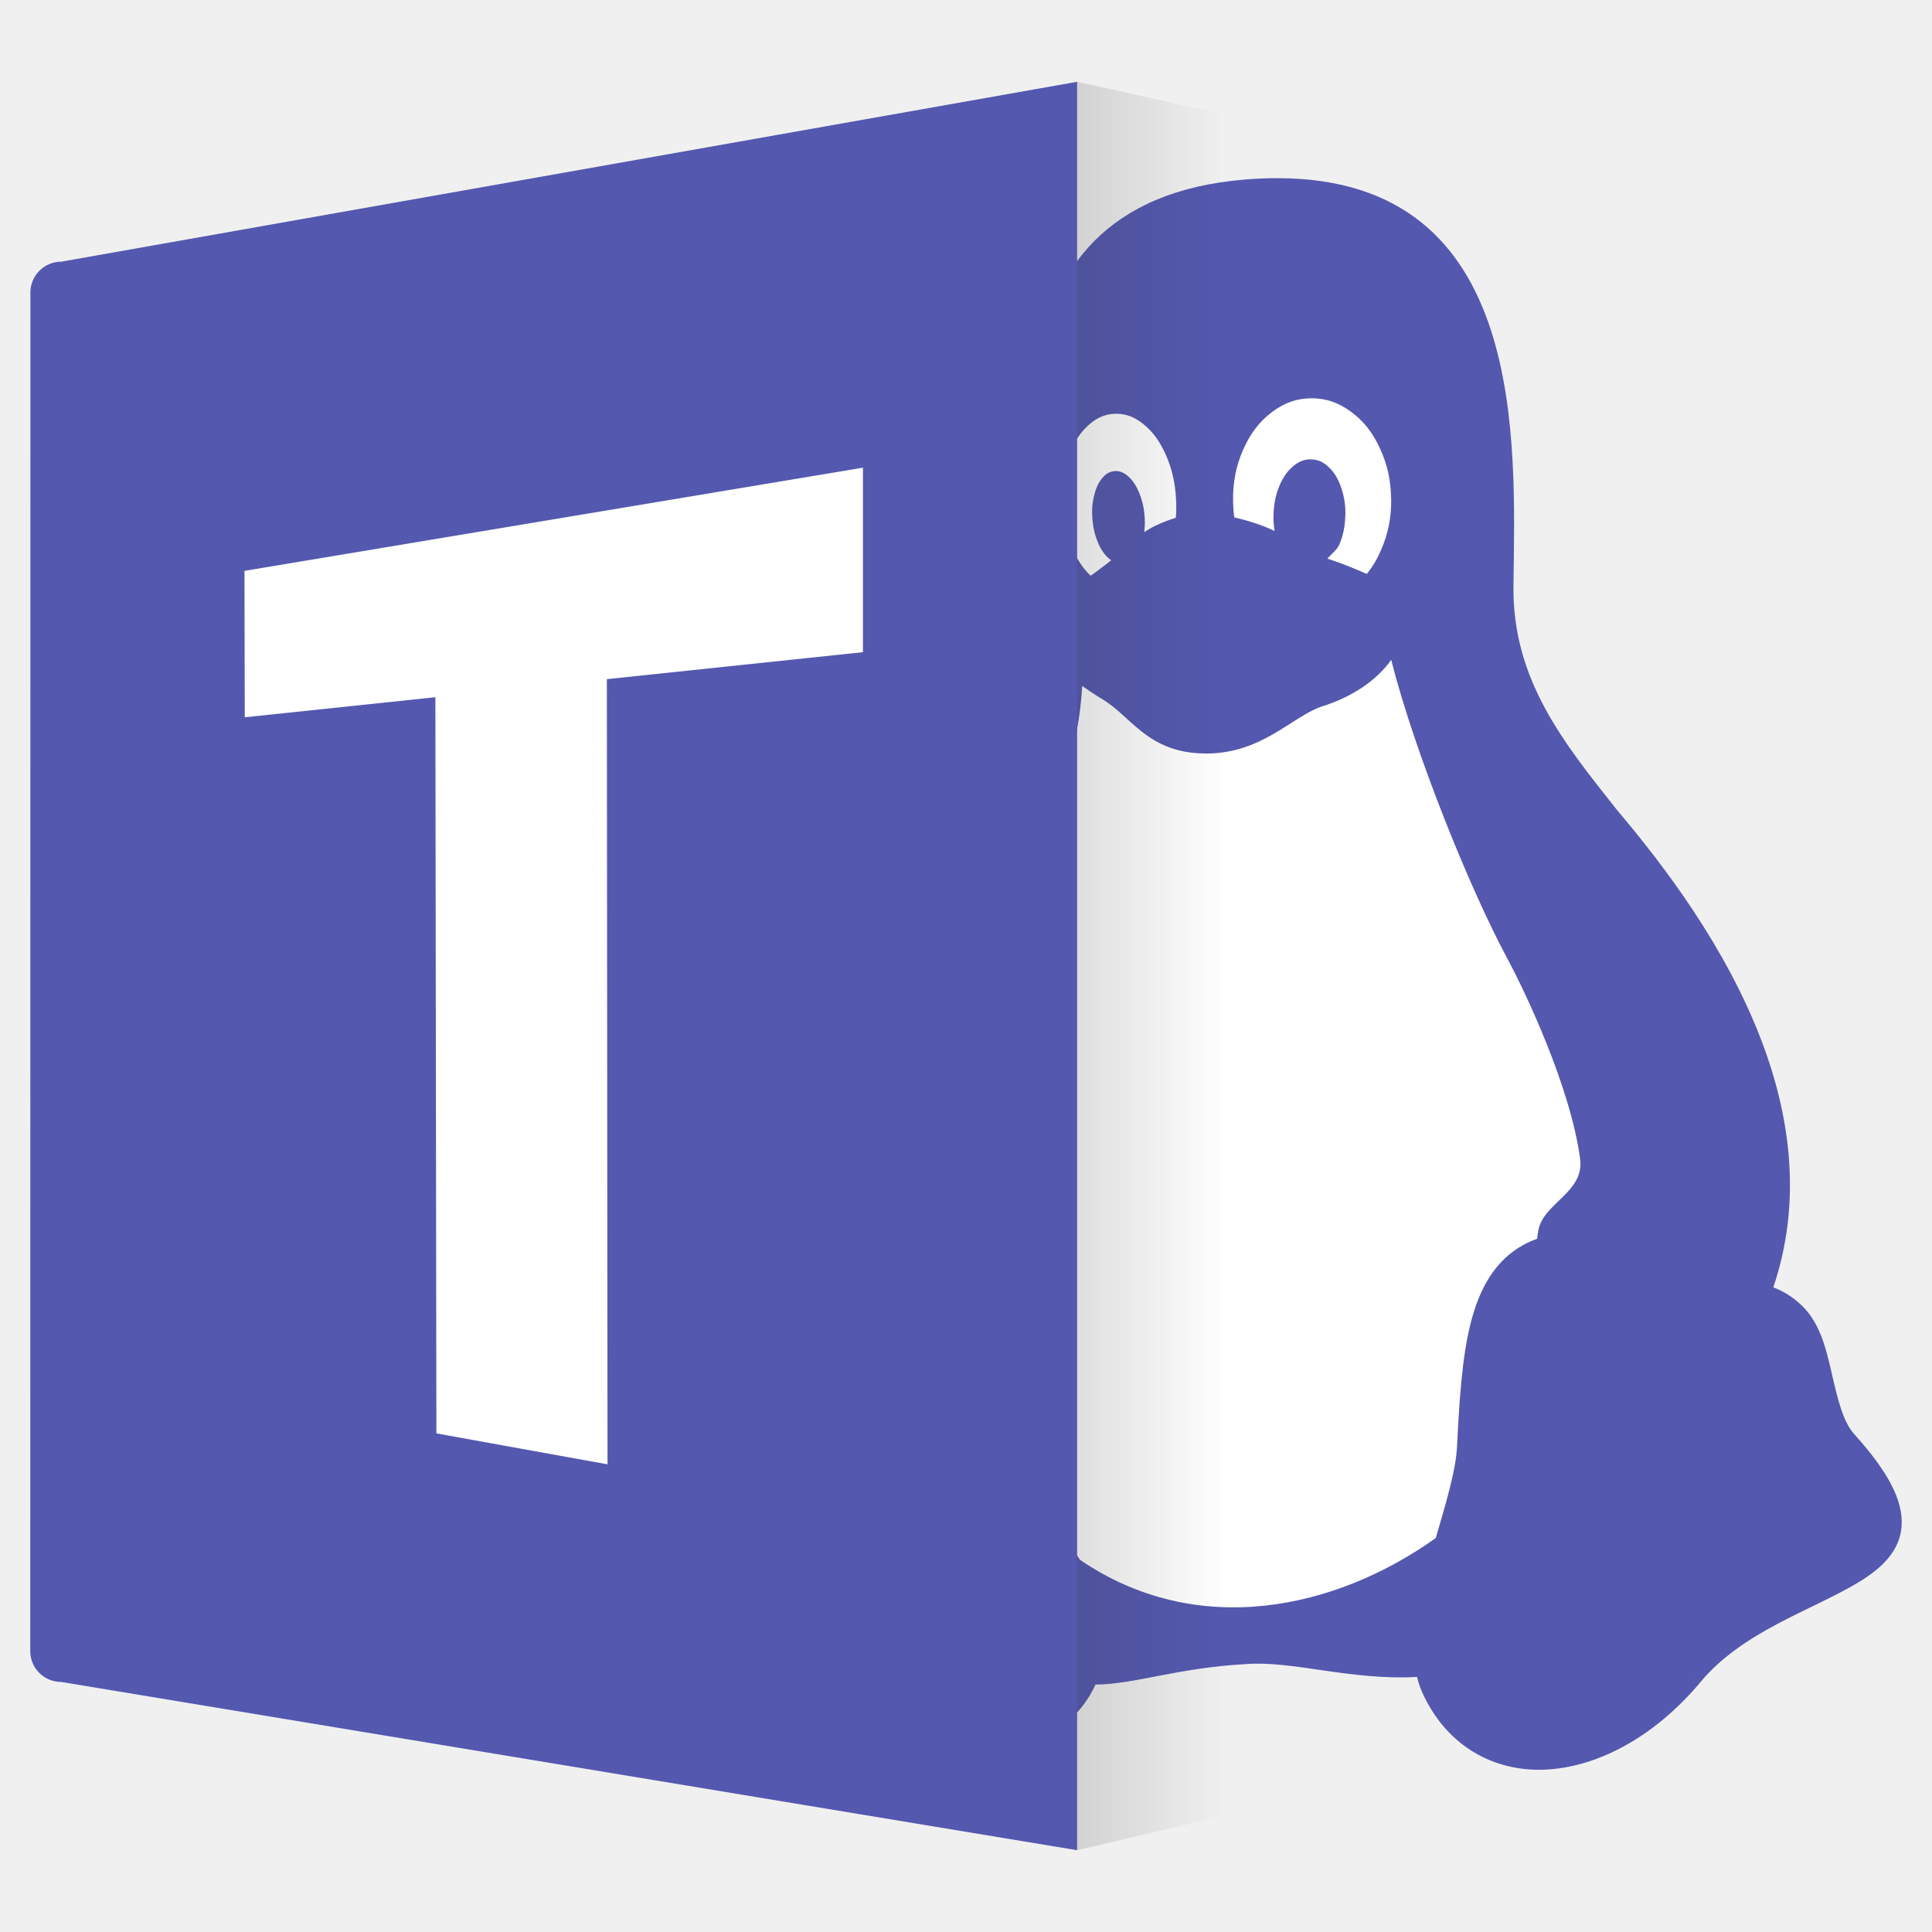
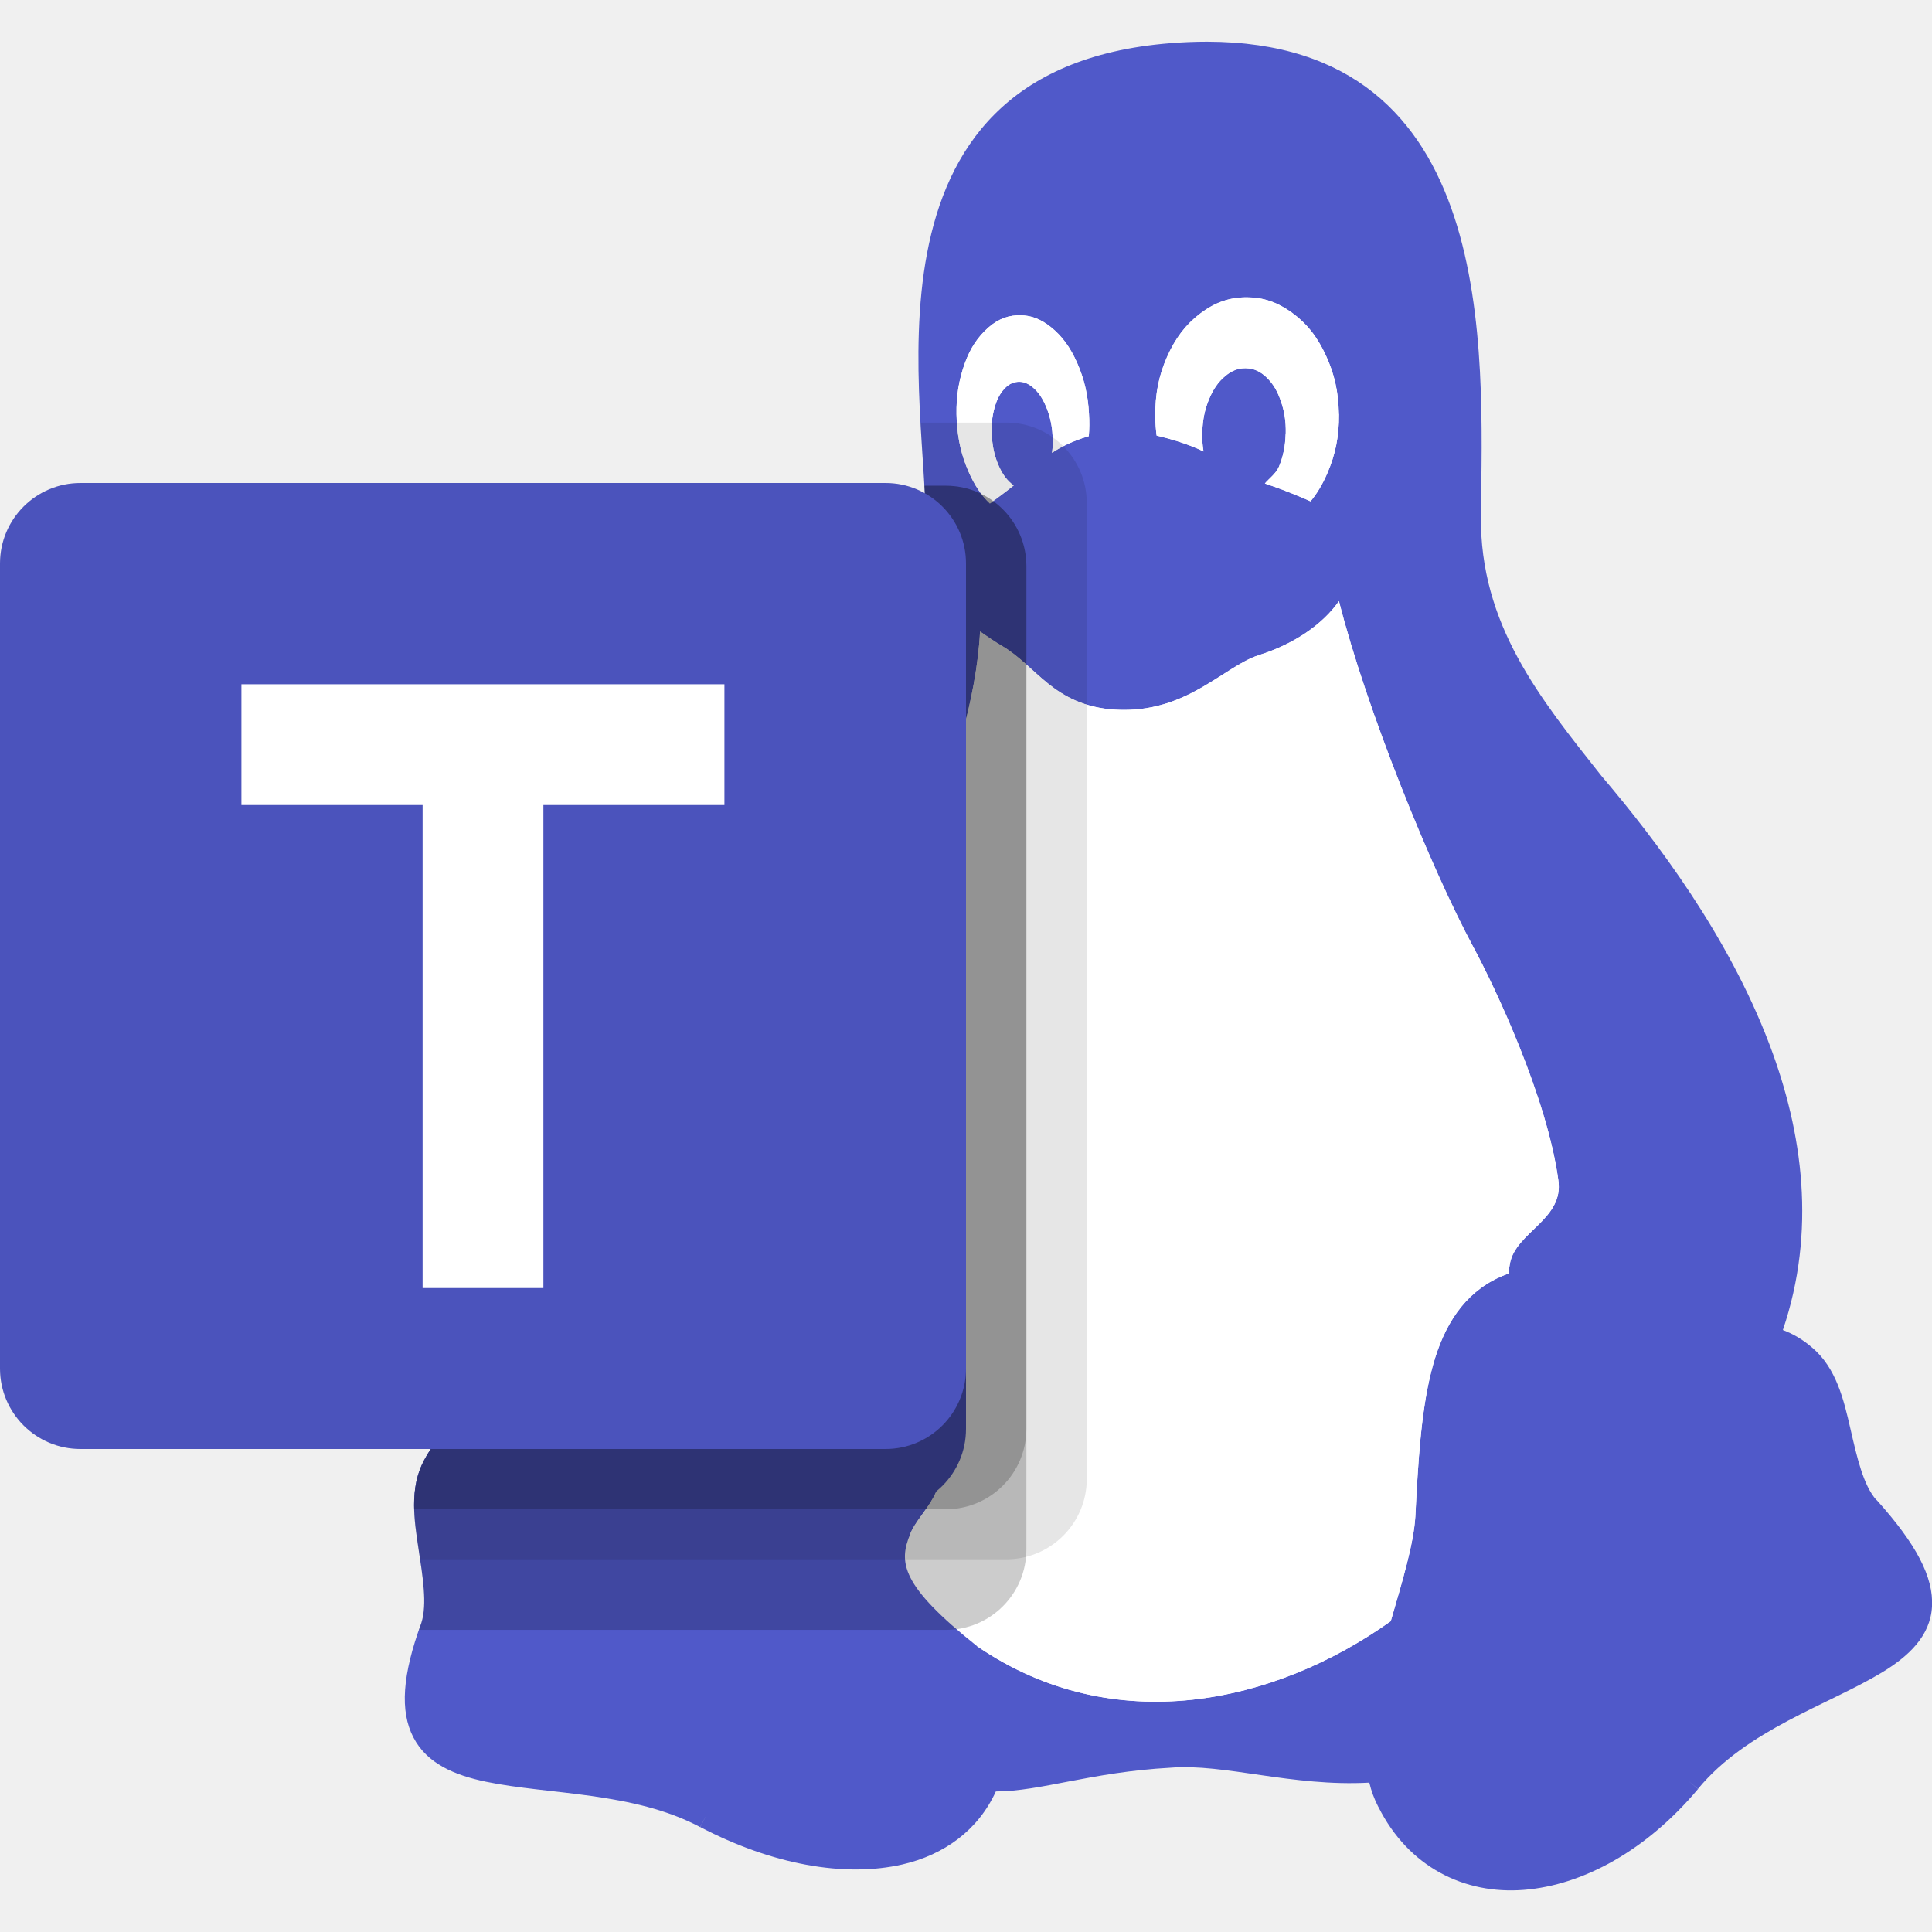
- <svg xmlns="http://www.w3.org/2000/svg" xmlns:xlink="http://www.w3.org/1999/xlink" viewBox="0 0 270.933 270.933" height="1024" width="1024">
-   <defs>
+ <svg xmlns="http://www.w3.org/2000/svg" xmlns:xlink="http://www.w3.org/1999/xlink" width="48" height="48" viewBox="0 0 12.7 12.7" version="1.1" id="svg8">
+   <defs id="defs2">
    <linearGradient id="h">
-       <stop offset="0" stop-color="#333" />
-       <stop offset="1" stop-color="#333" stop-opacity="0" />
+       <stop id="stop72" stop-color="#333" offset="0" />
+       <stop id="stop74" stop-opacity="0" stop-color="#333" offset="1" />
    </linearGradient>
    <linearGradient id="g">
-       <stop offset="0" />
-       <stop offset="1" stop-opacity="0" />
+       <stop id="stop77" offset="0" />
+       <stop id="stop79" stop-opacity="0" offset="1" />
    </linearGradient>
    <linearGradient id="e">
-       <stop offset="0" stop-color="#fefefc" />
-       <stop offset=".757" stop-color="#fefefc" />
-       <stop offset="1" stop-color="#d4d4d4" />
+       <stop id="stop82" stop-color="#fefefc" offset="0" />
+       <stop id="stop84" stop-color="#fefefc" offset=".757" />
+       <stop id="stop86" stop-color="#d4d4d4" offset="1" />
    </linearGradient>
-     <radialGradient xlink:href="#e" id="a" gradientUnits="userSpaceOnUse" gradientTransform="matrix(1.08578 -.03431 .03944 1.24799 -154.542 -26.543)" cx="223.196" cy="137.661" fx="223.196" fy="137.661" r="14.572" />
-     <radialGradient xlink:href="#e" id="b" gradientUnits="userSpaceOnUse" gradientTransform="matrix(.81524 -.03431 .02961 1.24799 -129.437 -26.543)" cx="223.196" cy="137.661" fx="223.196" fy="137.661" r="14.572" />
+     <radialGradient r="14.572" fy="137.661" fx="223.196" cy="137.661" cx="223.196" gradientTransform="matrix(1.08578 -.03431 .03944 1.24799 -154.542 -26.543)" gradientUnits="userSpaceOnUse" id="a" xlink:href="#e" />
+     <radialGradient r="14.572" fy="137.661" fx="223.196" cy="137.661" cx="223.196" gradientTransform="matrix(.81524 -.03431 .02961 1.24799 -129.437 -26.543)" gradientUnits="userSpaceOnUse" id="b" xlink:href="#e" />
    <linearGradient id="f">
-       <stop offset="0" stop-color="#3e2a06" />
-       <stop offset="1" stop-color="#ad780a" />
+       <stop id="stop91" stop-color="#3e2a06" offset="0" />
+       <stop id="stop93" stop-color="#ad780a" offset="1" />
    </linearGradient>
-     <linearGradient y2="293.585" x2="490.122" y1="371.544" x1="442.039" gradientTransform="matrix(.87491 0 0 .81149 60.367 62.587)" gradientUnits="userSpaceOnUse" id="d" xlink:href="#f" />
-     <linearGradient y2="293.585" x2="490.122" y1="371.544" x1="442.039" gradientUnits="userSpaceOnUse" id="c" xlink:href="#f" />
-     <linearGradient xlink:href="#g" id="j" x1="151.052" y1="161.533" x2="171.797" y2="161.533" gradientUnits="userSpaceOnUse" />
-     <linearGradient xlink:href="#h" id="i" x1="151.052" y1="161.533" x2="171.797" y2="161.533" gradientUnits="userSpaceOnUse" />
+     <linearGradient xlink:href="#f" id="d" gradientUnits="userSpaceOnUse" gradientTransform="matrix(.87491 0 0 .81149 60.367 62.587)" x1="442.039" y1="371.544" x2="490.122" y2="293.585" />
+     <linearGradient xlink:href="#f" id="c" gradientUnits="userSpaceOnUse" x1="442.039" y1="371.544" x2="490.122" y2="293.585" />
+     <linearGradient gradientUnits="userSpaceOnUse" y2="161.533" x2="171.797" y1="161.533" x1="151.052" id="j" xlink:href="#g" />
+     <linearGradient gradientUnits="userSpaceOnUse" y2="161.533" x2="171.797" y1="161.533" x1="151.052" id="i" xlink:href="#h" />
+     <clipPath clipPathUnits="userSpaceOnUse" id="clipPath1373">
+       <g id="g1383" transform="translate(10.58333,-1.2765419e-5)">
+         <path style="opacity:0.1;fill:#000000;fill-opacity:1;stroke-width:0.397" d="m -9.26,287.078 a 0.529,0.529 0 0 0 -0.529,0.529 v 1.122 4.17 1.122 A 0.529,0.529 0 0 0 -9.26,294.55 H -3.969 a 0.529,0.529 0 0 0 0.529,-0.529 v -1.122 -4.17 -1.122 A 0.529,0.529 0 0 0 -3.969,287.078 Z" id="path1375" />
+         <path style="opacity:0.2;fill:#000000;fill-opacity:1;stroke-width:0.397" d="m -9.657,287.493 a 0.529,0.529 0 0 0 -0.529,0.529 v 0.379 4.912 0.379 a 0.529,0.529 0 0 0 0.529,0.529 h 5.292 a 0.529,0.529 0 0 0 0.529,-0.529 v -0.379 -4.912 -0.379 a 0.529,0.529 0 0 0 -0.529,-0.529 z" id="path1377" />
+         <path style="opacity:0.2;fill:#000000;fill-opacity:1;stroke-width:0.397" d="m -9.657,287.493 a 0.529,0.529 0 0 0 -0.529,0.529 v 0.379 0.414 0.379 4.119 0.379 0.414 0.379 a 0.529,0.529 0 0 0 0.529,0.529 h 5.292 a 0.529,0.529 0 0 0 0.529,-0.529 v -0.379 -0.414 -4.498 -0.379 -0.414 -0.379 a 0.529,0.529 0 0 0 -0.529,-0.529 z" id="path1379" />
+         <path d="m -10.054,287.872 h 5.292 a 0.529,0.529 0 0 1 0.529,0.529 v 5.292 a 0.529,0.529 0 0 1 -0.529,0.529 h -5.292 a 0.529,0.529 0 0 1 -0.529,-0.529 v -5.292 a 0.529,0.529 0 0 1 0.529,-0.529 z" data-name="Back Plate" id="path1381" style="opacity:0.2;fill:#0a0b1b;fill-opacity:1;stroke-width:0.397" />
+       </g>
+     </clipPath>
+     <clipPath clipPathUnits="userSpaceOnUse" id="clipPath1439">
+       <path style="fill:#5059c9;fill-opacity:1;stroke-width:0.054" d="m 12.335,294.161 c -1.09e-4,-1.1e-4 -2.72e-4,-2.7e-4 -2.72e-4,-3.8e-4 -0.086,-0.097 -0.127,-0.277 -0.171,-0.469 -0.044,-0.192 -0.093,-0.398 -0.25,-0.532 l -9.79e-4,-6.3e-4 c -0.031,-0.027 -0.063,-0.05 -0.095,-0.069 a 0.622,0.622 0 0 0 -0.098,-0.047 c 0.219,-0.648 0.133,-1.294 -0.088,-1.877 -0.271,-0.716 -0.743,-1.34 -1.105,-1.766 -0.404,-0.51 -0.799,-0.994 -0.792,-1.709 0.012,-1.091 0.12,-3.114 -1.8,-3.117 a 2.994,2.994 0 0 0 -0.244,0.01 c -2.145,0.173 -1.576,2.439 -1.608,3.198 -0.039,0.555 -0.152,0.993 -0.534,1.535 -0.448,0.533 -1.08,1.396 -1.379,2.295 -0.141,0.424 -0.208,0.856 -0.146,1.265 -0.019,0.017 -0.038,0.036 -0.056,0.054 -0.132,0.141 -0.229,0.311 -0.337,0.426 -0.101,0.101 -0.246,0.14 -0.404,0.196 -0.159,0.057 -0.333,0.141 -0.438,0.344 0,0 0,1.6e-4 -1.08e-4,1.6e-4 -1.64e-4,2.7e-4 -3.27e-4,6.3e-4 -5.45e-4,0.001 -0.05,0.093 -0.066,0.193 -0.066,0.295 0,0.094 0.014,0.189 0.028,0.281 0.029,0.191 0.059,0.371 0.02,0.493 -0.126,0.343 -0.142,0.581 -0.053,0.753 0.089,0.173 0.271,0.249 0.477,0.292 0.412,0.086 0.969,0.065 1.408,0.298 l 0.038,-0.071 -0.037,0.071 c 0.47,0.246 0.947,0.333 1.328,0.246 0.276,-0.063 0.5,-0.227 0.615,-0.48 0.298,-10e-4 0.624,-0.127 1.147,-0.156 0.355,-0.029 0.798,0.126 1.308,0.098 a 0.696,0.696 0 0 0 0.059,0.159 l 8.79e-4,10e-4 c 0.198,0.395 0.565,0.576 0.956,0.545 0.392,-0.031 0.809,-0.262 1.145,-0.663 l -0.062,-0.052 0.062,0.051 c 0.321,-0.389 0.854,-0.551 1.207,-0.764 0.177,-0.107 0.32,-0.24 0.331,-0.434 0.011,-0.194 -0.103,-0.411 -0.364,-0.701 z" id="path1441" clip-path="url(#clipPath1373)" transform="translate(0,-1.2765419e-5)" />
+     </clipPath>
+     <clipPath clipPathUnits="userSpaceOnUse" id="clipPath1445">
+       <path style="fill:#5059c9;fill-opacity:1;stroke-width:0.054" d="m 12.335,294.161 c -1.09e-4,-1.1e-4 -2.72e-4,-2.7e-4 -2.72e-4,-3.8e-4 -0.086,-0.097 -0.127,-0.277 -0.171,-0.469 -0.044,-0.192 -0.093,-0.398 -0.25,-0.532 l -9.79e-4,-6.3e-4 c -0.031,-0.027 -0.063,-0.05 -0.095,-0.069 a 0.622,0.622 0 0 0 -0.098,-0.047 c 0.219,-0.648 0.133,-1.294 -0.088,-1.877 -0.271,-0.716 -0.743,-1.34 -1.105,-1.766 -0.404,-0.51 -0.799,-0.994 -0.792,-1.709 0.012,-1.091 0.12,-3.114 -1.8,-3.117 a 2.994,2.994 0 0 0 -0.244,0.01 c -2.145,0.173 -1.576,2.439 -1.608,3.198 -0.039,0.555 -0.152,0.993 -0.534,1.535 -0.448,0.533 -1.08,1.396 -1.379,2.295 -0.141,0.424 -0.208,0.856 -0.146,1.265 -0.019,0.017 -0.038,0.036 -0.056,0.054 -0.132,0.141 -0.229,0.311 -0.337,0.426 -0.101,0.101 -0.246,0.14 -0.404,0.196 -0.159,0.057 -0.333,0.141 -0.438,0.344 0,0 0,1.6e-4 -1.08e-4,1.6e-4 -1.64e-4,2.7e-4 -3.27e-4,6.3e-4 -5.45e-4,0.001 -0.05,0.093 -0.066,0.193 -0.066,0.295 0,0.094 0.014,0.189 0.028,0.281 0.029,0.191 0.059,0.371 0.02,0.493 -0.126,0.343 -0.142,0.581 -0.053,0.753 0.089,0.173 0.271,0.249 0.477,0.292 0.412,0.086 0.969,0.065 1.408,0.298 l 0.038,-0.071 -0.037,0.071 c 0.47,0.246 0.947,0.333 1.328,0.246 0.276,-0.063 0.5,-0.227 0.615,-0.48 0.298,-10e-4 0.624,-0.127 1.147,-0.156 0.355,-0.029 0.798,0.126 1.308,0.098 a 0.696,0.696 0 0 0 0.059,0.159 l 8.79e-4,10e-4 c 0.198,0.395 0.565,0.576 0.956,0.545 0.392,-0.031 0.809,-0.262 1.145,-0.663 l -0.062,-0.052 0.062,0.051 c 0.321,-0.389 0.854,-0.551 1.207,-0.764 0.177,-0.107 0.32,-0.24 0.331,-0.434 0.011,-0.194 -0.103,-0.411 -0.364,-0.701 z" id="path1447" clip-path="url(#clipPath1373)" transform="translate(0,-1.2765419e-5)" />
+     </clipPath>
+     <clipPath clipPathUnits="userSpaceOnUse" id="clipPath1451">
+       <path style="fill:#5059c9;fill-opacity:1;stroke-width:0.054" d="m 12.335,294.161 c -1.09e-4,-1.1e-4 -2.72e-4,-2.7e-4 -2.72e-4,-3.8e-4 -0.086,-0.097 -0.127,-0.277 -0.171,-0.469 -0.044,-0.192 -0.093,-0.398 -0.25,-0.532 l -9.79e-4,-6.3e-4 c -0.031,-0.027 -0.063,-0.05 -0.095,-0.069 a 0.622,0.622 0 0 0 -0.098,-0.047 c 0.219,-0.648 0.133,-1.294 -0.088,-1.877 -0.271,-0.716 -0.743,-1.34 -1.105,-1.766 -0.404,-0.51 -0.799,-0.994 -0.792,-1.709 0.012,-1.091 0.12,-3.114 -1.8,-3.117 a 2.994,2.994 0 0 0 -0.244,0.01 c -2.145,0.173 -1.576,2.439 -1.608,3.198 -0.039,0.555 -0.152,0.993 -0.534,1.535 -0.448,0.533 -1.08,1.396 -1.379,2.295 -0.141,0.424 -0.208,0.856 -0.146,1.265 -0.019,0.017 -0.038,0.036 -0.056,0.054 -0.132,0.141 -0.229,0.311 -0.337,0.426 -0.101,0.101 -0.246,0.14 -0.404,0.196 -0.159,0.057 -0.333,0.141 -0.438,0.344 0,0 0,1.6e-4 -1.08e-4,1.6e-4 -1.64e-4,2.7e-4 -3.27e-4,6.3e-4 -5.45e-4,0.001 -0.05,0.093 -0.066,0.193 -0.066,0.295 0,0.094 0.014,0.189 0.028,0.281 0.029,0.191 0.059,0.371 0.02,0.493 -0.126,0.343 -0.142,0.581 -0.053,0.753 0.089,0.173 0.271,0.249 0.477,0.292 0.412,0.086 0.969,0.065 1.408,0.298 l 0.038,-0.071 -0.037,0.071 c 0.47,0.246 0.947,0.333 1.328,0.246 0.276,-0.063 0.5,-0.227 0.615,-0.48 0.298,-10e-4 0.624,-0.127 1.147,-0.156 0.355,-0.029 0.798,0.126 1.308,0.098 a 0.696,0.696 0 0 0 0.059,0.159 l 8.79e-4,10e-4 c 0.198,0.395 0.565,0.576 0.956,0.545 0.392,-0.031 0.809,-0.262 1.145,-0.663 l -0.062,-0.052 0.062,0.051 c 0.321,-0.389 0.854,-0.551 1.207,-0.764 0.177,-0.107 0.32,-0.24 0.331,-0.434 0.011,-0.194 -0.103,-0.411 -0.364,-0.701 z" id="path1453" clip-path="url(#clipPath1373)" transform="translate(0,-1.2765419e-5)" />
+     </clipPath>
+     <clipPath clipPathUnits="userSpaceOnUse" id="clipPath1455">
+       <path style="opacity:0.2;fill:#0a0b1b;fill-opacity:1;stroke-width:0.397" id="path1457" data-name="Back Plate" d="m 0.529,287.872 h 5.292 a 0.529,0.529 0 0 1 0.529,0.529 v 5.292 a 0.529,0.529 0 0 1 -0.529,0.529 H 0.529 A 0.529,0.529 0 0 1 0,293.693 v -5.292 a 0.529,0.529 0 0 1 0.529,-0.529 z" />
+     </clipPath>
  </defs>
-   <path d="M259.987 201.069c-.002-.002-.005-.005-.005-.007-1.579-1.782-2.331-5.087-3.14-8.607-.807-3.518-1.71-7.312-4.598-9.77l-.018-.017c-.573-.5-1.16-.92-1.751-1.272a11.431 11.431 0 0 0-1.795-.864c4.015-11.906 2.44-23.763-1.614-34.476-4.972-13.15-13.655-24.606-20.287-32.443-7.423-9.365-14.683-18.253-14.54-31.383.221-20.037 2.204-57.196-33.058-57.245a54.983 54.983 0 0 0-4.488.182c-39.404 3.172-28.952 44.803-29.538 58.742-.72 10.194-2.786 18.23-9.799 28.195-8.235 9.793-19.834 25.647-25.327 42.151-2.592 7.788-3.825 15.726-2.688 23.24-.357.32-.695.657-1.02 1-2.417 2.584-4.205 5.711-6.195 7.816-1.86 1.858-4.51 2.563-7.424 3.607-2.914 1.046-6.112 2.586-8.053 6.312 0 0 0 .003-.002.003-.003.005-.006.013-.01.018-.914 1.704-1.21 3.544-1.21 5.41 0 1.724.254 3.473.512 5.156.536 3.503 1.08 6.815.359 9.058-2.305 6.304-2.602 10.663-.978 13.827 1.628 3.169 4.972 4.566 8.753 5.357 7.56 1.577 17.8 1.187 25.868 5.464l.695-1.308-.687 1.311c8.639 4.517 17.397 6.12 24.383 4.525 5.069-1.155 9.18-4.173 11.293-8.816 5.464-.026 11.461-2.341 21.068-2.87 6.518-.525 14.66 2.316 24.024 1.796a12.788 12.788 0 0 0 1.082 2.922l.016.026c3.63 7.26 10.374 10.58 17.563 10.012 7.197-.567 14.85-4.81 21.037-12.172l-1.135-.952 1.143.942c5.896-7.15 15.682-10.114 22.174-14.027 3.244-1.957 5.875-4.408 6.08-7.968.203-3.556-1.886-7.543-6.69-12.874z" fill="#5458af" />
-   <g fill="#fff">
-     <path d="M215.736 172.504c-.073.398-.133.807-.177 1.218-.64.224-1.28.505-1.926.856-4.01 2.196-6.2 6.177-7.418 11.064-1.215 4.88-1.566 10.78-1.9 17.412v.005c-.205 3.334-1.579 7.845-2.968 12.623-13.994 9.983-33.415 14.307-49.906 3.051-1.116-1.766-2.399-3.517-3.718-5.245a230.367 230.367 0 0 0-2.568-3.281c1.691.002-2.925-1.724-1.762-2.25 1.447-.658-.566-1.446-.061-2.799 1.004-2.703 5.655-5.728 2.436-10.086-3.218-4.356-5.247-8.876-13.256-13.789v-.002c-5.886-3.66-9.175-8.147-10.715-13.017-1.543-4.874-1.327-10.143-.138-15.344 2.28-9.984 8.134-19.694 11.87-25.788 1.005-.74.36 1.374-3.783 9.065-3.71 7.03-10.65 23.256-1.15 35.923.255-9.013 2.407-18.206 6.02-26.806 5.265-11.93 16.274-32.623 17.148-49.114.453.328 2 1.374 2.69 1.767.002.002.002.002.006.002 2.019 1.189 3.536 2.927 5.5 4.506 1.97 1.582 4.429 2.948 8.144 3.164.357.021.705.031 1.046.031 3.83 0 6.817-1.249 9.305-2.672 2.703-1.545 4.863-3.257 6.91-3.924.003-.002.006-.002.008-.002 4.327-1.353 7.764-3.746 9.72-6.536 3.363 13.25 11.179 32.387 16.204 41.725 2.672 4.954 8.915 18.181 10.28 28.166.71 4.755-5.135 6.26-5.841 10.077zM195.094 70.006c.021 2.625-.432 4.86-1.428 7.142-.567 1.301-1.22 2.394-2.003 3.34-.266-.127-.542-.249-.828-.366a65.766 65.766 0 0 0-2.654-1.07c-.786-.296-1.4-.499-2.032-.717.458-.554 1.361-1.208 1.697-2.027.51-1.236.76-2.443.807-3.882 0-.058.018-.107.018-.175.028-1.379-.154-2.557-.557-3.765-.421-1.267-.958-2.178-1.733-2.935-.778-.757-1.553-1.1-2.485-1.132-.044-.002-.086-.002-.13-.002-.874.002-1.634.304-2.42.96-.825.69-1.436 1.572-1.946 2.8-.507 1.228-.757 2.446-.807 3.892-.007.057-.007.107-.007.164-.018.796.034 1.525.156 2.233-1.79-.893-4.08-1.544-5.662-1.92a19.152 19.152 0 0 1-.16-2.13v-.2c-.028-2.617.402-4.863 1.408-7.142 1.007-2.282 2.254-3.921 4.007-5.256 1.757-1.332 3.482-1.944 5.524-1.964h.096c1.999 0 3.708.588 5.465 1.86 1.782 1.296 3.067 2.914 4.103 5.178 1.015 2.206 1.504 4.363 1.554 6.921 0 .068 0 .125.017.193zM164.89 72.62c-.262.076-.517.157-.77.243-1.43.494-2.567 1.04-3.665 1.765a9.98 9.98 0 0 0 .04-2.39c-.008-.048-.008-.087-.008-.133a10.386 10.386 0 0 0-.76-3.068c-.43-1.007-.91-1.717-1.543-2.264-.572-.494-1.114-.723-1.712-.718-.06 0-.122.003-.185.008-.671.057-1.228.385-1.756 1.028-.526.64-.872 1.436-1.121 2.492-.25 1.054-.315 2.09-.211 3.279 0 .047.01.086.01.132.115 1.153.346 2.11.757 3.079.422.996.911 1.706 1.543 2.253a4.2 4.2 0 0 0 .315.247c-.655.507-1.096.867-1.637 1.263-.346.252-.757.554-1.236.908-1.043-.978-1.858-2.207-2.57-3.828-.844-1.915-1.294-3.832-1.43-6.096v-.018c-.124-2.264.097-4.21.719-6.224.624-2.014 1.457-3.471 2.667-4.668 1.207-1.2 2.425-1.803 3.892-1.879.115-.005.227-.007.339-.007 1.33.002 2.516.444 3.744 1.425 1.332 1.065 2.339 2.425 3.182 4.343.846 1.918 1.296 3.835 1.42 6.1v.017c.06.95.053 1.845-.023 2.712z" />
-   </g>
-   <g>
-     <path d="M151.054 37.535l20.176 4.468.567 238.665-20.745 4.863z" opacity=".16" fill="url(#i)" transform="translate(0 -26.067)" />
-     <path d="M8.585 36.698l142.468-25.23v247.997l-142.49-23.6a4.32 4.32 0 0 1-4.32-4.32l.022-190.527a4.32 4.32 0 0 1 4.32-4.32z" fill="#5458af" />
-     <path d="M61.197 201.011l23.997 4.338-.091-110.109 35.91-3.782V65.583l-86.73 14.47.04 20.536 26.73-2.816.144 103.238" fill="#fff" />
+   <g id="layer1" transform="translate(0,-284.3)">
+     <path style="fill:#5059c9;fill-opacity:1;stroke-width:0.054" d="m 12.335,294.161 c -1.09e-4,-1.1e-4 -2.72e-4,-2.7e-4 -2.72e-4,-3.8e-4 -0.086,-0.097 -0.127,-0.277 -0.171,-0.469 -0.044,-0.192 -0.093,-0.398 -0.25,-0.532 l -9.79e-4,-6.3e-4 c -0.031,-0.027 -0.063,-0.05 -0.095,-0.069 a 0.622,0.622 0 0 0 -0.098,-0.047 c 0.219,-0.648 0.133,-1.294 -0.088,-1.877 -0.271,-0.716 -0.743,-1.34 -1.105,-1.766 -0.404,-0.51 -0.799,-0.994 -0.792,-1.709 0.012,-1.091 0.12,-3.114 -1.8,-3.117 a 2.994,2.994 0 0 0 -0.244,0.01 c -2.145,0.173 -1.576,2.439 -1.608,3.198 -0.039,0.555 -0.152,0.993 -0.534,1.535 -0.448,0.533 -1.08,1.396 -1.379,2.295 -0.141,0.424 -0.208,0.856 -0.146,1.265 -0.019,0.017 -0.038,0.036 -0.056,0.054 -0.132,0.141 -0.229,0.311 -0.337,0.426 -0.101,0.101 -0.246,0.14 -0.404,0.196 -0.159,0.057 -0.333,0.141 -0.438,0.344 0,0 0,1.6e-4 -1.08e-4,1.6e-4 -1.64e-4,2.7e-4 -3.27e-4,6.3e-4 -5.45e-4,0.001 -0.05,0.093 -0.066,0.193 -0.066,0.295 0,0.094 0.014,0.189 0.028,0.281 0.029,0.191 0.059,0.371 0.02,0.493 -0.126,0.343 -0.142,0.581 -0.053,0.753 0.089,0.173 0.271,0.249 0.477,0.292 0.412,0.086 0.969,0.065 1.408,0.298 l 0.038,-0.071 -0.037,0.071 c 0.47,0.246 0.947,0.333 1.328,0.246 0.276,-0.063 0.5,-0.227 0.615,-0.48 0.298,-10e-4 0.624,-0.127 1.147,-0.156 0.355,-0.029 0.798,0.126 1.308,0.098 a 0.696,0.696 0 0 0 0.059,0.159 l 8.79e-4,10e-4 c 0.198,0.395 0.565,0.576 0.956,0.545 0.392,-0.031 0.809,-0.262 1.145,-0.663 l -0.062,-0.052 0.062,0.051 c 0.321,-0.389 0.854,-0.551 1.207,-0.764 0.177,-0.107 0.32,-0.24 0.331,-0.434 0.011,-0.194 -0.103,-0.411 -0.364,-0.701 z" id="path1387" />
+     <g style="fill:#ffffff;fill-opacity:1" id="g1391" transform="matrix(0.05444852,0,0,0.05444852,-1.820896,283.2131)">
+       <path d="m 215.736,172.504 c -0.073,0.398 -0.133,0.807 -0.177,1.218 -0.64,0.224 -1.28,0.505 -1.926,0.856 -4.01,2.196 -6.2,6.177 -7.418,11.064 -1.215,4.88 -1.566,10.78 -1.9,17.412 v 0.005 c -0.205,3.334 -1.579,7.845 -2.968,12.623 -13.994,9.983 -33.415,14.307 -49.906,3.051 -9.32,-7.404 -9.511,-10.181 -8.109,-13.575 1.004,-2.703 5.655,-5.728 2.436,-10.086 -3.218,-4.356 -5.247,-8.876 -13.256,-13.789 v -0.002 c -5.886,-3.66 -9.175,-8.147 -10.715,-13.017 -1.543,-4.874 -1.327,-10.143 -0.138,-15.344 2.28,-9.984 8.134,-19.694 11.87,-25.788 1.005,-0.74 0.36,1.374 -3.783,9.065 -3.71,7.03 -10.65,23.256 -1.15,35.923 0.255,-9.013 2.407,-18.206 6.02,-26.806 5.265,-11.93 16.274,-32.623 17.148,-49.114 0.453,0.328 2,1.374 2.69,1.767 0.002,0.002 0.002,0.002 0.006,0.002 2.019,1.189 3.536,2.927 5.5,4.506 1.97,1.582 4.429,2.948 8.144,3.164 0.357,0.021 0.705,0.031 1.046,0.031 3.83,0 6.817,-1.249 9.305,-2.672 2.703,-1.545 4.863,-3.257 6.91,-3.924 0.003,-0.002 0.006,-0.002 0.008,-0.002 4.327,-1.353 7.764,-3.746 9.72,-6.536 3.363,13.25 11.179,32.387 16.204,41.725 2.672,4.954 8.915,18.181 10.28,28.166 0.71,4.755 -5.135,6.26 -5.841,10.077 z M 195.094,70.006 c 0.021,2.625 -0.432,4.86 -1.428,7.142 -0.567,1.301 -1.22,2.394 -2.003,3.34 -0.266,-0.127 -0.542,-0.249 -0.828,-0.366 -0.877,-0.376 -1.762,-0.733 -2.654,-1.07 -0.786,-0.296 -1.4,-0.499 -2.032,-0.717 0.458,-0.554 1.361,-1.208 1.697,-2.027 0.51,-1.236 0.76,-2.443 0.807,-3.882 0,-0.058 0.018,-0.107 0.018,-0.175 0.028,-1.379 -0.154,-2.557 -0.557,-3.765 -0.421,-1.267 -0.958,-2.178 -1.733,-2.935 -0.778,-0.757 -1.553,-1.1 -2.485,-1.132 -0.044,-0.002 -0.086,-0.002 -0.13,-0.002 -0.874,0.002 -1.634,0.304 -2.42,0.96 -0.825,0.69 -1.436,1.572 -1.946,2.8 -0.507,1.228 -0.757,2.446 -0.807,3.892 -0.007,0.057 -0.007,0.107 -0.007,0.164 -0.018,0.796 0.034,1.525 0.156,2.233 -1.79,-0.893 -4.08,-1.544 -5.662,-1.92 -0.093,-0.706 -0.146,-1.418 -0.16,-2.13 v -0.2 c -0.028,-2.617 0.402,-4.863 1.408,-7.142 1.007,-2.282 2.254,-3.921 4.007,-5.256 1.757,-1.332 3.482,-1.944 5.524,-1.964 h 0.096 c 1.999,0 3.708,0.588 5.465,1.86 1.782,1.296 3.067,2.914 4.103,5.178 1.015,2.206 1.504,4.363 1.554,6.921 0,0.068 0,0.125 0.017,0.193 z M 164.89,72.62 c -0.262,0.076 -0.517,0.157 -0.77,0.243 -1.43,0.494 -2.567,1.04 -3.665,1.765 0.109,-0.792 0.122,-1.595 0.04,-2.39 -0.008,-0.048 -0.008,-0.087 -0.008,-0.133 -0.095,-1.055 -0.352,-2.09 -0.76,-3.068 -0.43,-1.007 -0.91,-1.717 -1.543,-2.264 -0.572,-0.494 -1.114,-0.723 -1.712,-0.718 -0.06,0 -0.122,0.003 -0.185,0.008 -0.671,0.057 -1.228,0.385 -1.756,1.028 -0.526,0.64 -0.872,1.436 -1.121,2.492 -0.25,1.054 -0.315,2.09 -0.211,3.279 0,0.047 0.01,0.086 0.01,0.132 0.115,1.153 0.346,2.11 0.757,3.079 0.422,0.996 0.911,1.706 1.543,2.253 0.101,0.087 0.206,0.17 0.315,0.247 -0.655,0.507 -1.096,0.867 -1.637,1.263 -0.346,0.252 -0.757,0.554 -1.236,0.908 -1.043,-0.978 -1.858,-2.207 -2.57,-3.828 -0.844,-1.915 -1.294,-3.832 -1.43,-6.096 v -0.018 c -0.124,-2.264 0.097,-4.21 0.719,-6.224 0.624,-2.014 1.457,-3.471 2.667,-4.668 1.207,-1.2 2.425,-1.803 3.892,-1.879 0.115,-0.005 0.227,-0.007 0.339,-0.007 1.33,0.002 2.516,0.444 3.744,1.425 1.332,1.065 2.339,2.425 3.182,4.343 0.846,1.918 1.296,3.835 1.42,6.1 v 0.017 c 0.06,0.95 0.053,1.845 -0.023,2.712 z" id="path1389" style="fill:#ffffff;fill-opacity:1" />
+     </g>
+     <g style="fill:#ffffff;fill-opacity:1" id="g106" transform="matrix(0.05444852,0,0,0.05444852,-1.820895,283.2131)">
+       <path d="m 215.736,172.504 c -0.073,0.398 -0.133,0.807 -0.177,1.218 -0.64,0.224 -1.28,0.505 -1.926,0.856 -4.01,2.196 -6.2,6.177 -7.418,11.064 -1.215,4.88 -1.566,10.78 -1.9,17.412 v 0.005 c -0.205,3.334 -1.579,7.845 -2.968,12.623 -13.994,9.983 -33.415,14.307 -49.906,3.051 -1.116,-1.766 -2.399,-3.517 -3.718,-5.245 a 230.367,230.367 0 0 0 -2.568,-3.281 c 1.691,0.002 -2.925,-1.724 -1.762,-2.25 1.447,-0.658 -0.566,-1.446 -0.061,-2.799 1.004,-2.703 5.655,-5.728 2.436,-10.086 -3.218,-4.356 -5.247,-8.876 -13.256,-13.789 v -0.002 c -5.886,-3.66 -9.175,-8.147 -10.715,-13.017 -1.543,-4.874 -1.327,-10.143 -0.138,-15.344 2.28,-9.984 8.134,-19.694 11.87,-25.788 1.005,-0.74 0.36,1.374 -3.783,9.065 -3.71,7.03 -10.65,23.256 -1.15,35.923 0.255,-9.013 2.407,-18.206 6.02,-26.806 5.265,-11.93 16.274,-32.623 17.148,-49.114 0.453,0.328 2,1.374 2.69,1.767 0.002,0.002 0.002,0.002 0.006,0.002 2.019,1.189 3.536,2.927 5.5,4.506 1.97,1.582 4.429,2.948 8.144,3.164 0.357,0.021 0.705,0.031 1.046,0.031 3.83,0 6.817,-1.249 9.305,-2.672 2.703,-1.545 4.863,-3.257 6.91,-3.924 0.003,-0.002 0.006,-0.002 0.008,-0.002 4.327,-1.353 7.764,-3.746 9.72,-6.536 3.363,13.25 11.179,32.387 16.204,41.725 2.672,4.954 8.915,18.181 10.28,28.166 0.71,4.755 -5.135,6.26 -5.841,10.077 z M 195.094,70.006 c 0.021,2.625 -0.432,4.86 -1.428,7.142 -0.567,1.301 -1.22,2.394 -2.003,3.34 -0.266,-0.127 -0.542,-0.249 -0.828,-0.366 a 65.766,65.766 0 0 0 -2.654,-1.07 c -0.786,-0.296 -1.4,-0.499 -2.032,-0.717 0.458,-0.554 1.361,-1.208 1.697,-2.027 0.51,-1.236 0.76,-2.443 0.807,-3.882 0,-0.058 0.018,-0.107 0.018,-0.175 0.028,-1.379 -0.154,-2.557 -0.557,-3.765 -0.421,-1.267 -0.958,-2.178 -1.733,-2.935 -0.778,-0.757 -1.553,-1.1 -2.485,-1.132 -0.044,-0.002 -0.086,-0.002 -0.13,-0.002 -0.874,0.002 -1.634,0.304 -2.42,0.96 -0.825,0.69 -1.436,1.572 -1.946,2.8 -0.507,1.228 -0.757,2.446 -0.807,3.892 -0.007,0.057 -0.007,0.107 -0.007,0.164 -0.018,0.796 0.034,1.525 0.156,2.233 -1.79,-0.893 -4.08,-1.544 -5.662,-1.92 a 19.152,19.152 0 0 1 -0.16,-2.13 v -0.2 c -0.028,-2.617 0.402,-4.863 1.408,-7.142 1.007,-2.282 2.254,-3.921 4.007,-5.256 1.757,-1.332 3.482,-1.944 5.524,-1.964 h 0.096 c 1.999,0 3.708,0.588 5.465,1.86 1.782,1.296 3.067,2.914 4.103,5.178 1.015,2.206 1.504,4.363 1.554,6.921 0,0.068 0,0.125 0.017,0.193 z M 164.89,72.62 c -0.262,0.076 -0.517,0.157 -0.77,0.243 -1.43,0.494 -2.567,1.04 -3.665,1.765 a 9.98,9.98 0 0 0 0.04,-2.39 c -0.008,-0.048 -0.008,-0.087 -0.008,-0.133 a 10.386,10.386 0 0 0 -0.76,-3.068 c -0.43,-1.007 -0.91,-1.717 -1.543,-2.264 -0.572,-0.494 -1.114,-0.723 -1.712,-0.718 -0.06,0 -0.122,0.003 -0.185,0.008 -0.671,0.057 -1.228,0.385 -1.756,1.028 -0.526,0.64 -0.872,1.436 -1.121,2.492 -0.25,1.054 -0.315,2.09 -0.211,3.279 0,0.047 0.01,0.086 0.01,0.132 0.115,1.153 0.346,2.11 0.757,3.079 0.422,0.996 0.911,1.706 1.543,2.253 a 4.2,4.2 0 0 0 0.315,0.247 c -0.655,0.507 -1.096,0.867 -1.637,1.263 -0.346,0.252 -0.757,0.554 -1.236,0.908 -1.043,-0.978 -1.858,-2.207 -2.57,-3.828 -0.844,-1.915 -1.294,-3.832 -1.43,-6.096 v -0.018 c -0.124,-2.264 0.097,-4.21 0.719,-6.224 0.624,-2.014 1.457,-3.471 2.667,-4.668 1.207,-1.2 2.425,-1.803 3.892,-1.879 0.115,-0.005 0.227,-0.007 0.339,-0.007 1.33,0.002 2.516,0.444 3.744,1.425 1.332,1.065 2.339,2.425 3.182,4.343 0.846,1.918 1.296,3.835 1.42,6.1 v 0.017 c 0.06,0.95 0.053,1.845 -0.023,2.712 z" id="path104" style="fill:#ffffff;fill-opacity:1" />
+     </g>
+     <rect style="fill:none;stroke-width:0.397" y="284.3" x="6.9999992e-08" width="12.7" height="12.7" id="rect32" />
+     <path clip-path="url(#clipPath1455)" id="path1385" d="m 12.335,294.161 c -1.09e-4,-1.1e-4 -2.72e-4,-2.7e-4 -2.72e-4,-3.8e-4 -0.086,-0.097 -0.127,-0.277 -0.171,-0.469 -0.044,-0.192 -0.093,-0.398 -0.25,-0.532 l -9.79e-4,-6.3e-4 c -0.031,-0.027 -0.063,-0.05 -0.095,-0.069 a 0.622,0.622 0 0 0 -0.098,-0.047 c 0.219,-0.648 0.133,-1.294 -0.088,-1.877 -0.271,-0.716 -0.743,-1.34 -1.105,-1.766 -0.404,-0.51 -0.799,-0.994 -0.792,-1.709 0.012,-1.091 0.12,-3.114 -1.8,-3.117 a 2.994,2.994 0 0 0 -0.244,0.01 c -2.145,0.173 -1.576,2.439 -1.608,3.198 -0.039,0.555 -0.152,0.993 -0.534,1.535 -0.448,0.533 -1.08,1.396 -1.379,2.295 -0.141,0.424 -0.208,0.856 -0.146,1.265 -0.019,0.017 -0.038,0.036 -0.056,0.054 -0.132,0.141 -0.229,0.311 -0.337,0.426 -0.101,0.101 -0.246,0.14 -0.404,0.196 -0.159,0.057 -0.333,0.141 -0.438,0.344 0,0 0,1.6e-4 -1.08e-4,1.6e-4 -1.64e-4,2.7e-4 -3.27e-4,6.3e-4 -5.45e-4,0.001 -0.05,0.093 -0.066,0.193 -0.066,0.295 0,0.094 0.014,0.189 0.028,0.281 0.029,0.191 0.059,0.371 0.02,0.493 -0.126,0.343 -0.142,0.581 -0.053,0.753 0.089,0.173 0.271,0.249 0.477,0.292 0.412,0.086 0.969,0.065 1.408,0.298 l 0.038,-0.071 -0.037,0.071 c 0.47,0.246 0.947,0.333 1.328,0.246 0.276,-0.063 0.5,-0.227 0.615,-0.48 0.298,-10e-4 0.624,-0.127 1.147,-0.156 0.355,-0.029 0.798,0.126 1.308,0.098 a 0.696,0.696 0 0 0 0.059,0.159 l 8.79e-4,10e-4 c 0.198,0.395 0.565,0.576 0.956,0.545 0.392,-0.031 0.809,-0.262 1.145,-0.663 l -0.062,-0.052 0.062,0.051 c 0.321,-0.389 0.854,-0.551 1.207,-0.764 0.177,-0.107 0.32,-0.24 0.331,-0.434 0.011,-0.194 -0.103,-0.411 -0.364,-0.701 z" style="fill:#5059c9;fill-opacity:1;stroke-width:0.054" />
+     <rect style="fill:none;stroke-width:0.397" y="284.3" x="1.0030619e-06" width="12.7" height="12.7" id="rect1393" />
+     <path id="path1395" d="M 1.323,287.078 A 0.529,0.529 0 0 0 0.794,287.607 v 1.122 4.17 1.122 A 0.529,0.529 0 0 0 1.323,294.55 H 6.615 a 0.529,0.529 0 0 0 0.529,-0.529 v -1.122 -4.17 -1.122 A 0.529,0.529 0 0 0 6.615,287.078 Z" style="opacity:0.1;fill:#000000;fill-opacity:1;stroke-width:0.397" clip-path="url(#clipPath1439)" />
+     <path id="path1397" d="m 0.926,287.493 a 0.529,0.529 0 0 0 -0.529,0.529 v 0.379 4.912 0.379 a 0.529,0.529 0 0 0 0.529,0.529 h 5.292 a 0.529,0.529 0 0 0 0.529,-0.529 v -0.379 -4.912 -0.379 a 0.529,0.529 0 0 0 -0.529,-0.529 z" style="opacity:0.2;fill:#000000;fill-opacity:1;stroke-width:0.397" clip-path="url(#clipPath1451)" />
+     <path id="path1399" d="m 0.926,287.493 a 0.529,0.529 0 0 0 -0.529,0.529 v 0.379 0.414 0.379 4.119 0.379 0.414 0.379 a 0.529,0.529 0 0 0 0.529,0.529 h 5.292 a 0.529,0.529 0 0 0 0.529,-0.529 v -0.379 -0.414 -4.498 -0.379 -0.414 -0.379 a 0.529,0.529 0 0 0 -0.529,-0.529 z" style="opacity:0.2;fill:#000000;fill-opacity:1;stroke-width:0.397" clip-path="url(#clipPath1445)" />
+     <path style="fill:#4b53bc;stroke-width:0.397" id="Back_Plate" data-name="Back Plate" d="M 0.529,287.475 H 5.821 a 0.529,0.529 0 0 1 0.529,0.529 v 5.292 a 0.529,0.529 0 0 1 -0.529,0.529 H 0.529 A 0.529,0.529 0 0 1 6.9999991e-8,293.296 v -5.292 A 0.529,0.529 0 0 1 0.529,287.475 Z" />
+     <path style="fill:#ffffff;stroke-width:0.398" d="M 4.762,289.592 H 3.572 v 3.175 h -0.794 v -3.175 h -1.191 v -0.794 h 3.175 z" id="path30" />
+     <text xml:space="preserve" style="font-style:normal;font-variant:normal;font-weight:bold;font-stretch:normal;font-size:8.467px;line-height:1.25;font-family:'Tlwg Typo';-inkscape-font-specification:'Tlwg Typo Bold';letter-spacing:0px;word-spacing:0px;fill:#ffffff;fill-opacity:1;stroke:none;stroke-width:0.265" x="5.54" y="295.826" id="text1595">
+       <tspan id="tspan1593" x="5.54" y="303.658" style="font-style:normal;font-variant:normal;font-weight:bold;font-stretch:normal;font-size:8.467px;font-family:sans-serif;-inkscape-font-specification:'sans-serif Bold';fill:#ffffff;stroke-width:0.265" />
+     </text>
  </g>
</svg>
